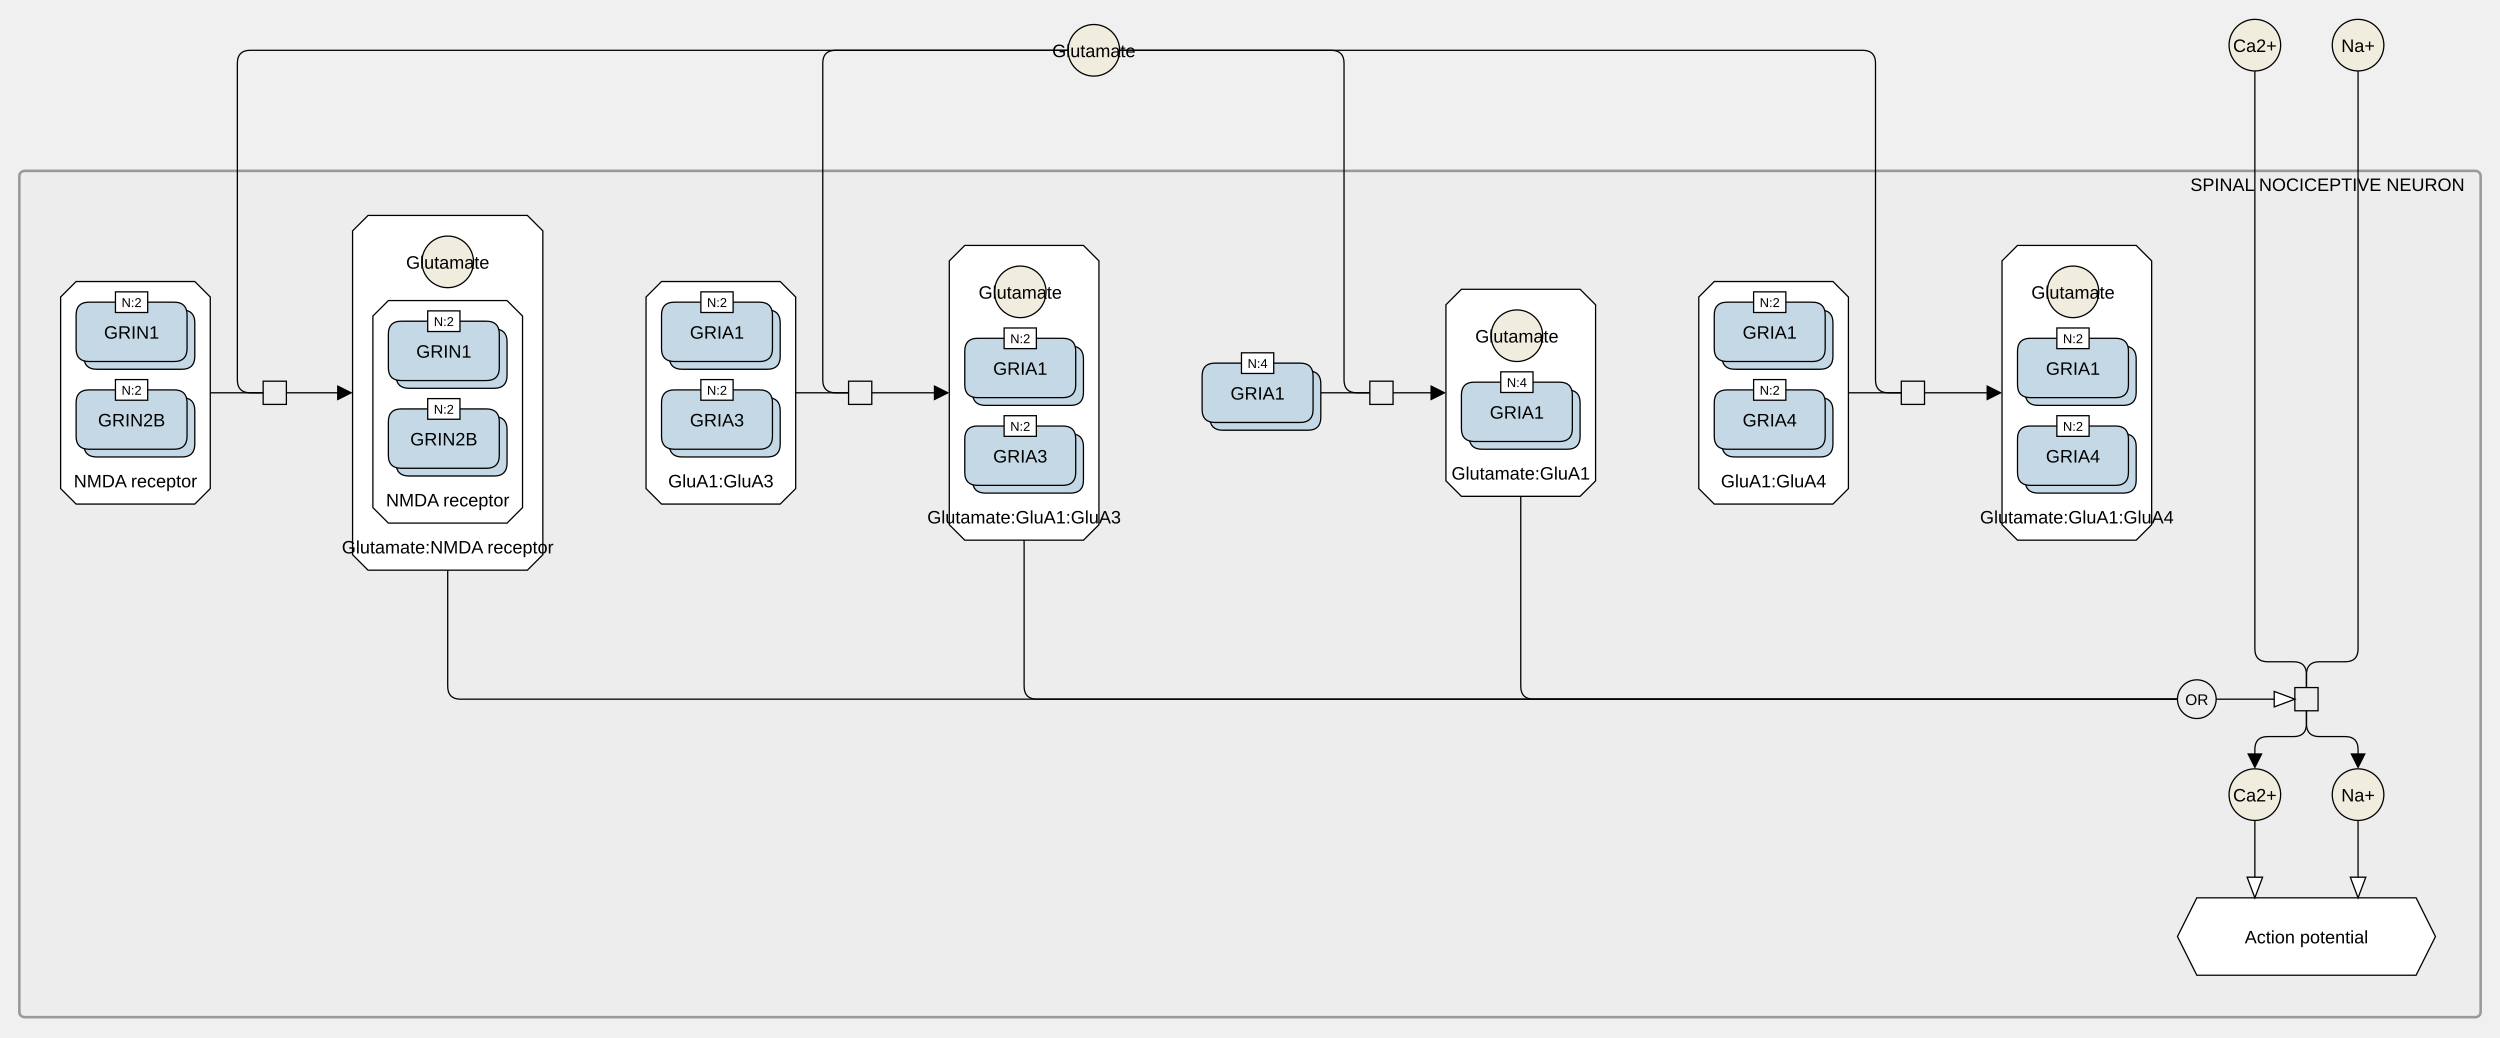
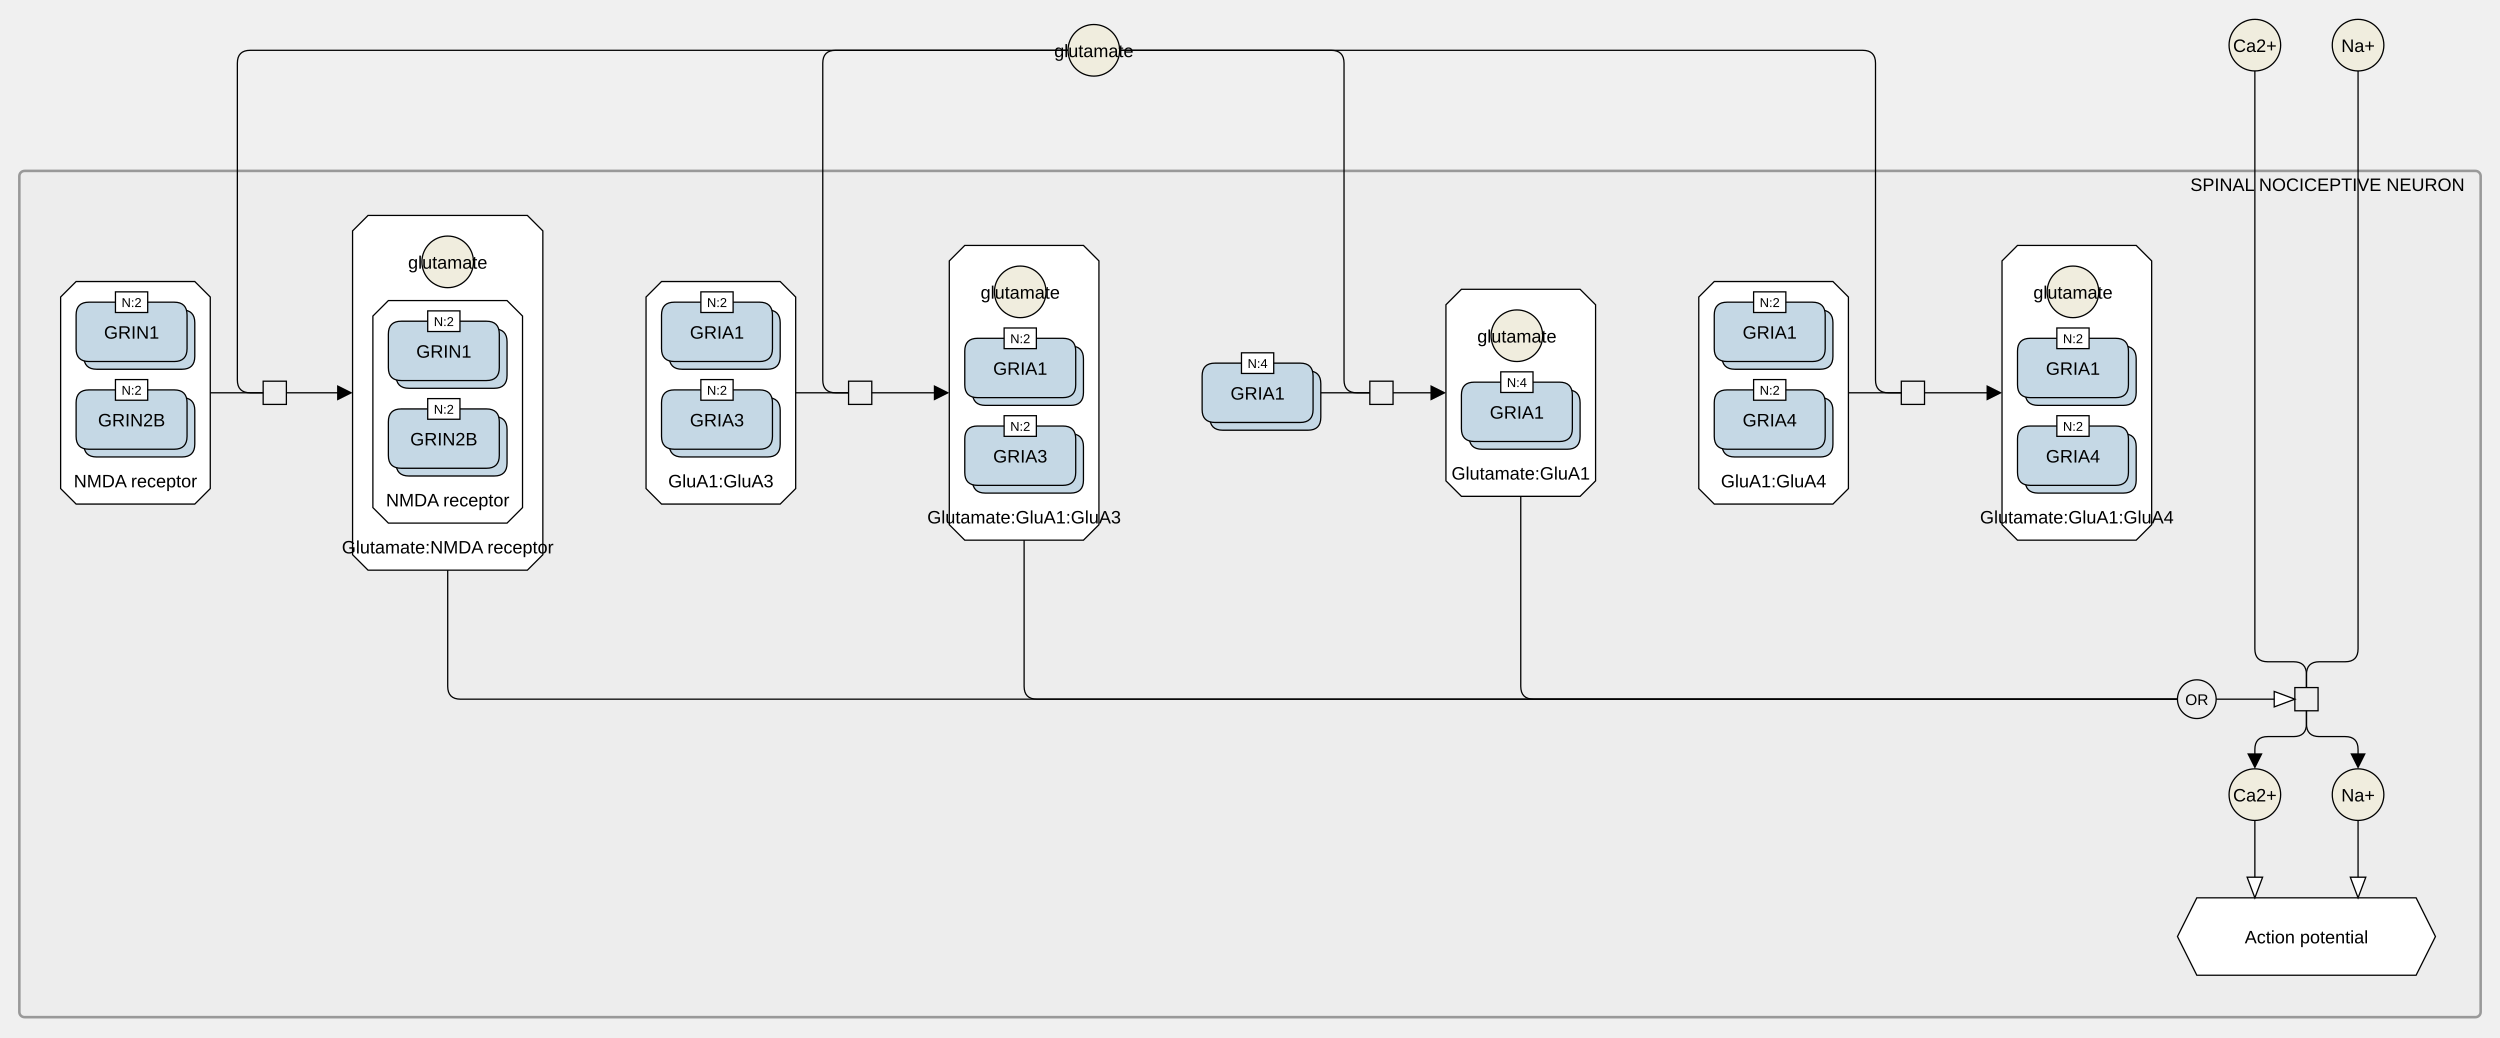
<svg xmlns="http://www.w3.org/2000/svg" width="1938" height="804" viewBox="0 0 1938 804" stroke-linecap="butt" stroke-miterlimit="10">
  <g transform="translate(-25,-25)">
    <path d="M40 161.5 C40 159.291 41.791 157.5 44 157.5 L1944 157.5 C1946.209 157.5 1948 159.291 1948 161.5 L1948 809.5 C1948 811.709 1946.209 813.5 1944 813.5 L44 813.5 C41.791 813.5 40 811.709 40 809.5 Z" fill="#999999" fill-opacity="0.031" stroke="none" />
    <path d="M40 161.5 C40 159.291 41.791 157.5 44 157.5 L1944 157.5 C1946.209 157.5 1948 159.291 1948 161.5 L1948 809.5 C1948 811.709 1946.209 813.5 1944 813.5 L44 813.5 C41.791 813.5 40 811.709 40 809.5 Z" fill="none" stroke="#999999" stroke-width="2" />
    <text x="1829.25" y="173.041" text-anchor="middle" font-family="'Dialog', Arial, Helvetica, sans-serif" font-size="14" fill="#000000" stroke="none" xml:space="preserve">SPINAL NOCICEPTIVE NEURON</text>
    <path d="M310.312 192 L433.812 192 L445.812 204 L445.812 455 L433.812 467 L310.312 467 L298.312 455 L298.312 204 Z" fill="#FFFFFF" stroke="none" />
    <path d="M310.312 192 L433.812 192 L445.812 204 L445.812 455 L433.812 467 L310.312 467 L298.312 455 L298.312 204 Z" fill="none" stroke="#000000" />
    <text x="372.062" y="454.041" text-anchor="middle" font-family="'Dialog', Arial, Helvetica, sans-serif" font-size="14" fill="#000000" stroke="none" xml:space="preserve">Glutamate:NMDA receptor</text>
    <path d="M326.062 258 L418.062 258 L430.062 270 L430.062 418.5 L418.062 430.5 L326.062 430.5 L314.062 418.5 L314.062 270 Z" fill="#FFFFFF" stroke="none" />
    <path d="M326.062 258 L418.062 258 L430.062 270 L430.062 418.5 L418.062 430.5 L326.062 430.5 L314.062 418.5 L314.062 270 Z" fill="none" stroke="#000000" />
    <text x="372.062" y="417.541" text-anchor="middle" font-family="'Dialog', Arial, Helvetica, sans-serif" font-size="14" fill="#000000" stroke="none" xml:space="preserve">NMDA receptor</text>
    <path d="M332.062 290 Q332.062 280 342.062 280 L408.062 280 Q418.062 280 418.062 290 L418.062 316 Q418.062 326 408.062 326 L342.062 326 Q332.062 326 332.062 316 Z" fill="#C5D8E5" stroke="none" />
    <path d="M332.062 290 Q332.062 280 342.062 280 L408.062 280 Q418.062 280 418.062 290 L418.062 316 Q418.062 326 408.062 326 L342.062 326 Q332.062 326 332.062 316 Z" fill="none" stroke="#000000" />
    <path d="M326.062 284 Q326.062 274 336.062 274 L402.062 274 Q412.062 274 412.062 284 L412.062 310 Q412.062 320 402.062 320 L336.062 320 Q326.062 320 326.062 310 Z" fill="#C5D8E5" stroke="none" />
    <path d="M326.062 284 Q326.062 274 336.062 274 L402.062 274 Q412.062 274 412.062 284 L412.062 310 Q412.062 320 402.062 320 L336.062 320 Q326.062 320 326.062 310 Z" fill="none" stroke="#000000" />
    <text x="369.062" y="302.291" text-anchor="middle" font-family="'Dialog', Arial, Helvetica, sans-serif" font-size="14" fill="#000000" stroke="none" xml:space="preserve">GRIN1</text>
    <path d="M356.562 266 L381.562 266 L381.562 282 L356.562 282 Z" fill="#FFFFFF" stroke="none" />
    <path d="M356.562 266 L381.562 266 L381.562 282 L356.562 282 Z" fill="none" stroke="#000000" />
    <text x="369.062" y="277.779" text-anchor="middle" font-family="'Dialog', Arial, Helvetica, sans-serif" font-size="10" fill="#000000" stroke="none" xml:space="preserve">N:2</text>
    <path d="M332.062 358 Q332.062 348 342.062 348 L408.062 348 Q418.062 348 418.062 358 L418.062 384 Q418.062 394 408.062 394 L342.062 394 Q332.062 394 332.062 384 Z" fill="#C5D8E5" stroke="none" />
    <path d="M332.062 358 Q332.062 348 342.062 348 L408.062 348 Q418.062 348 418.062 358 L418.062 384 Q418.062 394 408.062 394 L342.062 394 Q332.062 394 332.062 384 Z" fill="none" stroke="#000000" />
    <path d="M326.062 352 Q326.062 342 336.062 342 L402.062 342 Q412.062 342 412.062 352 L412.062 378 Q412.062 388 402.062 388 L336.062 388 Q326.062 388 326.062 378 Z" fill="#C5D8E5" stroke="none" />
    <path d="M326.062 352 Q326.062 342 336.062 342 L402.062 342 Q412.062 342 412.062 352 L412.062 378 Q412.062 388 402.062 388 L336.062 388 Q326.062 388 326.062 378 Z" fill="none" stroke="#000000" />
    <text x="369.062" y="370.291" text-anchor="middle" font-family="'Dialog', Arial, Helvetica, sans-serif" font-size="14" fill="#000000" stroke="none" xml:space="preserve">GRIN2B</text>
    <path d="M356.562 334 L381.562 334 L381.562 350 L356.562 350 Z" fill="#FFFFFF" stroke="none" />
    <path d="M356.562 334 L381.562 334 L381.562 350 L356.562 350 Z" fill="none" stroke="#000000" />
    <text x="369.062" y="345.779" text-anchor="middle" font-family="'Dialog', Arial, Helvetica, sans-serif" font-size="10" fill="#000000" stroke="none" xml:space="preserve">N:2</text>
    <path d="M352.062 228 C352.062 216.954 361.017 208 372.062 208 L372.062 208 C383.108 208 392.062 216.954 392.062 228 L392.062 228 C392.062 239.046 383.108 248 372.062 248 L372.062 248 C361.017 248 352.062 239.046 352.062 228 Z" fill="#F0EDDE" stroke="none" />
    <path d="M352.062 228 C352.062 216.954 361.017 208 372.062 208 L372.062 208 C383.108 208 392.062 216.954 392.062 228 L392.062 228 C392.062 239.046 383.108 248 372.062 248 L372.062 248 C361.017 248 352.062 239.046 352.062 228 Z" fill="none" stroke="#000000" />
-     <text x="372.062" y="233.291" text-anchor="middle" font-family="'Dialog', Arial, Helvetica, sans-serif" font-size="14" fill="#000000" stroke="none" xml:space="preserve">Glutamate</text>
+     <text x="372.062" y="233.291" text-anchor="middle" font-family="'Dialog', Arial, Helvetica, sans-serif" font-size="14" fill="#000000" stroke="none" xml:space="preserve">glutamate</text>
    <path d="M772.891 215.25 L864.891 215.25 L876.891 227.25 L876.891 431.75 L864.891 443.75 L772.891 443.75 L760.891 431.75 L760.891 227.25 Z" fill="#FFFFFF" stroke="none" />
    <path d="M772.891 215.25 L864.891 215.25 L876.891 227.25 L876.891 431.75 L864.891 443.75 L772.891 443.75 L760.891 431.75 L760.891 227.25 Z" fill="none" stroke="#000000" />
    <text x="818.891" y="430.791" text-anchor="middle" font-family="'Dialog', Arial, Helvetica, sans-serif" font-size="14" fill="#000000" stroke="none" xml:space="preserve">Glutamate:GluA1:GluA3</text>
    <path d="M795.891 251.25 C795.891 240.204 804.845 231.25 815.891 231.25 L815.891 231.25 C826.937 231.25 835.891 240.204 835.891 251.25 L835.891 251.25 C835.891 262.296 826.937 271.25 815.891 271.25 L815.891 271.25 C804.845 271.25 795.891 262.296 795.891 251.25 Z" fill="#F0EDDE" stroke="none" />
    <path d="M795.891 251.25 C795.891 240.204 804.845 231.25 815.891 231.25 L815.891 231.25 C826.937 231.25 835.891 240.204 835.891 251.25 L835.891 251.25 C835.891 262.296 826.937 271.25 815.891 271.25 L815.891 271.25 C804.845 271.25 795.891 262.296 795.891 251.25 Z" fill="none" stroke="#000000" />
-     <text x="815.891" y="256.541" text-anchor="middle" font-family="'Dialog', Arial, Helvetica, sans-serif" font-size="14" fill="#000000" stroke="none" xml:space="preserve">Glutamate</text>
+     <text x="815.891" y="256.541" text-anchor="middle" font-family="'Dialog', Arial, Helvetica, sans-serif" font-size="14" fill="#000000" stroke="none" xml:space="preserve">glutamate</text>
    <path d="M778.891 303.25 Q778.891 293.25 788.891 293.25 L854.891 293.25 Q864.891 293.25 864.891 303.25 L864.891 329.25 Q864.891 339.25 854.891 339.25 L788.891 339.25 Q778.891 339.25 778.891 329.25 Z" fill="#C5D8E5" stroke="none" />
    <path d="M778.891 303.25 Q778.891 293.25 788.891 293.25 L854.891 293.25 Q864.891 293.25 864.891 303.25 L864.891 329.25 Q864.891 339.25 854.891 339.25 L788.891 339.25 Q778.891 339.25 778.891 329.25 Z" fill="none" stroke="#000000" />
    <path d="M772.891 297.25 Q772.891 287.25 782.891 287.25 L848.891 287.25 Q858.891 287.25 858.891 297.25 L858.891 323.25 Q858.891 333.25 848.891 333.25 L782.891 333.25 Q772.891 333.25 772.891 323.25 Z" fill="#C5D8E5" stroke="none" />
    <path d="M772.891 297.25 Q772.891 287.25 782.891 287.25 L848.891 287.25 Q858.891 287.25 858.891 297.25 L858.891 323.25 Q858.891 333.25 848.891 333.25 L782.891 333.25 Q772.891 333.25 772.891 323.25 Z" fill="none" stroke="#000000" />
    <text x="815.891" y="315.541" text-anchor="middle" font-family="'Dialog', Arial, Helvetica, sans-serif" font-size="14" fill="#000000" stroke="none" xml:space="preserve">GRIA1</text>
    <path d="M803.391 279.25 L828.391 279.25 L828.391 295.25 L803.391 295.25 Z" fill="#FFFFFF" stroke="none" />
    <path d="M803.391 279.25 L828.391 279.25 L828.391 295.25 L803.391 295.25 Z" fill="none" stroke="#000000" />
    <text x="815.891" y="291.029" text-anchor="middle" font-family="'Dialog', Arial, Helvetica, sans-serif" font-size="10" fill="#000000" stroke="none" xml:space="preserve">N:2</text>
    <path d="M778.891 371.25 Q778.891 361.25 788.891 361.25 L854.891 361.25 Q864.891 361.25 864.891 371.25 L864.891 397.25 Q864.891 407.25 854.891 407.25 L788.891 407.25 Q778.891 407.25 778.891 397.25 Z" fill="#C5D8E5" stroke="none" />
    <path d="M778.891 371.25 Q778.891 361.25 788.891 361.25 L854.891 361.25 Q864.891 361.25 864.891 371.25 L864.891 397.25 Q864.891 407.25 854.891 407.25 L788.891 407.25 Q778.891 407.25 778.891 397.25 Z" fill="none" stroke="#000000" />
    <path d="M772.891 365.25 Q772.891 355.25 782.891 355.25 L848.891 355.25 Q858.891 355.25 858.891 365.25 L858.891 391.25 Q858.891 401.25 848.891 401.25 L782.891 401.25 Q772.891 401.25 772.891 391.25 Z" fill="#C5D8E5" stroke="none" />
    <path d="M772.891 365.25 Q772.891 355.25 782.891 355.25 L848.891 355.25 Q858.891 355.25 858.891 365.25 L858.891 391.25 Q858.891 401.25 848.891 401.25 L782.891 401.25 Q772.891 401.25 772.891 391.25 Z" fill="none" stroke="#000000" />
    <text x="815.891" y="383.541" text-anchor="middle" font-family="'Dialog', Arial, Helvetica, sans-serif" font-size="14" fill="#000000" stroke="none" xml:space="preserve">GRIA3</text>
    <path d="M803.391 347.25 L828.391 347.25 L828.391 363.25 L803.391 363.25 Z" fill="#FFFFFF" stroke="none" />
    <path d="M803.391 347.25 L828.391 347.25 L828.391 363.25 L803.391 363.25 Z" fill="none" stroke="#000000" />
    <text x="815.891" y="359.029" text-anchor="middle" font-family="'Dialog', Arial, Helvetica, sans-serif" font-size="10" fill="#000000" stroke="none" xml:space="preserve">N:2</text>
    <path d="M1157.891 249.25 L1249.891 249.25 L1261.891 261.25 L1261.891 397.75 L1249.891 409.75 L1157.891 409.75 L1145.891 397.75 L1145.891 261.25 Z" fill="#FFFFFF" stroke="none" />
    <path d="M1157.891 249.25 L1249.891 249.25 L1261.891 261.25 L1261.891 397.75 L1249.891 409.75 L1157.891 409.75 L1145.891 397.75 L1145.891 261.25 Z" fill="none" stroke="#000000" />
    <text x="1203.891" y="396.791" text-anchor="middle" font-family="'Dialog', Arial, Helvetica, sans-serif" font-size="14" fill="#000000" stroke="none" xml:space="preserve">Glutamate:GluA1</text>
    <path d="M1163.891 337.25 Q1163.891 327.25 1173.891 327.25 L1239.891 327.25 Q1249.891 327.25 1249.891 337.25 L1249.891 363.25 Q1249.891 373.25 1239.891 373.25 L1173.891 373.25 Q1163.891 373.25 1163.891 363.25 Z" fill="#C5D8E5" stroke="none" />
    <path d="M1163.891 337.25 Q1163.891 327.25 1173.891 327.25 L1239.891 327.25 Q1249.891 327.25 1249.891 337.25 L1249.891 363.25 Q1249.891 373.25 1239.891 373.25 L1173.891 373.25 Q1163.891 373.25 1163.891 363.25 Z" fill="none" stroke="#000000" />
    <path d="M1157.891 331.25 Q1157.891 321.25 1167.891 321.25 L1233.891 321.25 Q1243.891 321.25 1243.891 331.25 L1243.891 357.25 Q1243.891 367.25 1233.891 367.25 L1167.891 367.25 Q1157.891 367.25 1157.891 357.25 Z" fill="#C5D8E5" stroke="none" />
    <path d="M1157.891 331.25 Q1157.891 321.25 1167.891 321.25 L1233.891 321.25 Q1243.891 321.25 1243.891 331.25 L1243.891 357.25 Q1243.891 367.25 1233.891 367.25 L1167.891 367.25 Q1157.891 367.25 1157.891 357.25 Z" fill="none" stroke="#000000" />
    <text x="1200.891" y="349.541" text-anchor="middle" font-family="'Dialog', Arial, Helvetica, sans-serif" font-size="14" fill="#000000" stroke="none" xml:space="preserve">GRIA1</text>
    <path d="M1188.391 313.25 L1213.391 313.25 L1213.391 329.25 L1188.391 329.25 Z" fill="#FFFFFF" stroke="none" />
    <path d="M1188.391 313.25 L1213.391 313.25 L1213.391 329.25 L1188.391 329.25 Z" fill="none" stroke="#000000" />
    <text x="1200.891" y="325.029" text-anchor="middle" font-family="'Dialog', Arial, Helvetica, sans-serif" font-size="10" fill="#000000" stroke="none" xml:space="preserve">N:4</text>
    <path d="M1180.891 285.25 C1180.891 274.204 1189.845 265.25 1200.891 265.25 L1200.891 265.25 C1211.937 265.25 1220.891 274.204 1220.891 285.25 L1220.891 285.25 C1220.891 296.296 1211.937 305.25 1200.891 305.25 L1200.891 305.25 C1189.845 305.25 1180.891 296.296 1180.891 285.25 Z" fill="#F0EDDE" stroke="none" />
    <path d="M1180.891 285.25 C1180.891 274.204 1189.845 265.25 1200.891 265.25 L1200.891 265.25 C1211.937 265.25 1220.891 274.204 1220.891 285.25 L1220.891 285.25 C1220.891 296.296 1211.937 305.25 1200.891 305.25 L1200.891 305.25 C1189.845 305.25 1180.891 296.296 1180.891 285.25 Z" fill="none" stroke="#000000" />
-     <text x="1200.891" y="290.541" text-anchor="middle" font-family="'Dialog', Arial, Helvetica, sans-serif" font-size="14" fill="#000000" stroke="none" xml:space="preserve">Glutamate</text>
+     <text x="1200.891" y="290.541" text-anchor="middle" font-family="'Dialog', Arial, Helvetica, sans-serif" font-size="14" fill="#000000" stroke="none" xml:space="preserve">glutamate</text>
    <path d="M84 243.25 L176 243.25 L188 255.25 L188 403.75 L176 415.75 L84 415.75 L72 403.75 L72 255.25 Z" fill="#FFFFFF" stroke="none" />
    <path d="M84 243.25 L176 243.25 L188 255.25 L188 403.75 L176 415.75 L84 415.75 L72 403.75 L72 255.25 Z" fill="none" stroke="#000000" />
    <text x="130" y="402.791" text-anchor="middle" font-family="'Dialog', Arial, Helvetica, sans-serif" font-size="14" fill="#000000" stroke="none" xml:space="preserve">NMDA receptor</text>
    <path d="M90 275.25 Q90 265.25 100 265.25 L166 265.25 Q176 265.25 176 275.25 L176 301.25 Q176 311.25 166 311.25 L100 311.25 Q90 311.25 90 301.25 Z" fill="#C5D8E5" stroke="none" />
    <path d="M90 275.25 Q90 265.25 100 265.25 L166 265.25 Q176 265.25 176 275.25 L176 301.25 Q176 311.25 166 311.25 L100 311.25 Q90 311.25 90 301.25 Z" fill="none" stroke="#000000" />
    <path d="M84 269.25 Q84 259.25 94 259.25 L160 259.25 Q170 259.25 170 269.25 L170 295.25 Q170 305.25 160 305.25 L94 305.25 Q84 305.25 84 295.25 Z" fill="#C5D8E5" stroke="none" />
    <path d="M84 269.25 Q84 259.25 94 259.25 L160 259.25 Q170 259.25 170 269.25 L170 295.25 Q170 305.25 160 305.25 L94 305.25 Q84 305.25 84 295.25 Z" fill="none" stroke="#000000" />
    <text x="127" y="287.541" text-anchor="middle" font-family="'Dialog', Arial, Helvetica, sans-serif" font-size="14" fill="#000000" stroke="none" xml:space="preserve">GRIN1</text>
    <path d="M114.5 251.25 L139.5 251.25 L139.5 267.25 L114.5 267.25 Z" fill="#FFFFFF" stroke="none" />
    <path d="M114.5 251.25 L139.5 251.25 L139.5 267.25 L114.5 267.25 Z" fill="none" stroke="#000000" />
    <text x="127" y="263.029" text-anchor="middle" font-family="'Dialog', Arial, Helvetica, sans-serif" font-size="10" fill="#000000" stroke="none" xml:space="preserve">N:2</text>
    <path d="M90 343.25 Q90 333.25 100 333.25 L166 333.25 Q176 333.25 176 343.25 L176 369.25 Q176 379.25 166 379.25 L100 379.25 Q90 379.25 90 369.25 Z" fill="#C5D8E5" stroke="none" />
    <path d="M90 343.25 Q90 333.25 100 333.25 L166 333.25 Q176 333.25 176 343.25 L176 369.25 Q176 379.25 166 379.25 L100 379.25 Q90 379.25 90 369.25 Z" fill="none" stroke="#000000" />
    <path d="M84 337.25 Q84 327.25 94 327.25 L160 327.25 Q170 327.25 170 337.25 L170 363.25 Q170 373.25 160 373.25 L94 373.25 Q84 373.25 84 363.25 Z" fill="#C5D8E5" stroke="none" />
    <path d="M84 337.25 Q84 327.25 94 327.25 L160 327.25 Q170 327.25 170 337.25 L170 363.25 Q170 373.25 160 373.25 L94 373.25 Q84 373.25 84 363.25 Z" fill="none" stroke="#000000" />
    <text x="127" y="355.541" text-anchor="middle" font-family="'Dialog', Arial, Helvetica, sans-serif" font-size="14" fill="#000000" stroke="none" xml:space="preserve">GRIN2B</text>
    <path d="M114.5 319.25 L139.5 319.25 L139.5 335.25 L114.5 335.25 Z" fill="#FFFFFF" stroke="none" />
    <path d="M114.5 319.25 L139.5 319.25 L139.5 335.25 L114.5 335.25 Z" fill="none" stroke="#000000" />
    <text x="127" y="331.029" text-anchor="middle" font-family="'Dialog', Arial, Helvetica, sans-serif" font-size="10" fill="#000000" stroke="none" xml:space="preserve">N:2</text>
    <path d="M537.812 243.25 L629.812 243.25 L641.812 255.25 L641.812 403.75 L629.812 415.75 L537.812 415.75 L525.812 403.75 L525.812 255.25 Z" fill="#FFFFFF" stroke="none" />
    <path d="M537.812 243.25 L629.812 243.25 L641.812 255.25 L641.812 403.75 L629.812 415.75 L537.812 415.75 L525.812 403.75 L525.812 255.25 Z" fill="none" stroke="#000000" />
    <text x="583.812" y="402.791" text-anchor="middle" font-family="'Dialog', Arial, Helvetica, sans-serif" font-size="14" fill="#000000" stroke="none" xml:space="preserve">GluA1:GluA3</text>
    <path d="M543.812 275.25 Q543.812 265.25 553.812 265.25 L619.812 265.25 Q629.812 265.25 629.812 275.25 L629.812 301.25 Q629.812 311.25 619.812 311.25 L553.812 311.25 Q543.812 311.25 543.812 301.25 Z" fill="#C5D8E5" stroke="none" />
    <path d="M543.812 275.25 Q543.812 265.25 553.812 265.25 L619.812 265.25 Q629.812 265.25 629.812 275.25 L629.812 301.25 Q629.812 311.25 619.812 311.25 L553.812 311.25 Q543.812 311.25 543.812 301.25 Z" fill="none" stroke="#000000" />
    <path d="M537.812 269.25 Q537.812 259.25 547.812 259.25 L613.812 259.25 Q623.812 259.25 623.812 269.25 L623.812 295.25 Q623.812 305.25 613.812 305.25 L547.812 305.25 Q537.812 305.25 537.812 295.25 Z" fill="#C5D8E5" stroke="none" />
    <path d="M537.812 269.25 Q537.812 259.25 547.812 259.25 L613.812 259.25 Q623.812 259.25 623.812 269.25 L623.812 295.25 Q623.812 305.25 613.812 305.25 L547.812 305.25 Q537.812 305.25 537.812 295.25 Z" fill="none" stroke="#000000" />
    <text x="580.812" y="287.541" text-anchor="middle" font-family="'Dialog', Arial, Helvetica, sans-serif" font-size="14" fill="#000000" stroke="none" xml:space="preserve">GRIA1</text>
    <path d="M568.312 251.25 L593.312 251.25 L593.312 267.25 L568.312 267.25 Z" fill="#FFFFFF" stroke="none" />
    <path d="M568.312 251.25 L593.312 251.25 L593.312 267.25 L568.312 267.25 Z" fill="none" stroke="#000000" />
    <text x="580.812" y="263.029" text-anchor="middle" font-family="'Dialog', Arial, Helvetica, sans-serif" font-size="10" fill="#000000" stroke="none" xml:space="preserve">N:2</text>
    <path d="M543.812 343.25 Q543.812 333.25 553.812 333.25 L619.812 333.25 Q629.812 333.25 629.812 343.25 L629.812 369.25 Q629.812 379.25 619.812 379.25 L553.812 379.25 Q543.812 379.25 543.812 369.25 Z" fill="#C5D8E5" stroke="none" />
    <path d="M543.812 343.25 Q543.812 333.25 553.812 333.25 L619.812 333.25 Q629.812 333.25 629.812 343.25 L629.812 369.25 Q629.812 379.25 619.812 379.25 L553.812 379.25 Q543.812 379.25 543.812 369.25 Z" fill="none" stroke="#000000" />
    <path d="M537.812 337.25 Q537.812 327.25 547.812 327.25 L613.812 327.25 Q623.812 327.25 623.812 337.25 L623.812 363.25 Q623.812 373.25 613.812 373.25 L547.812 373.25 Q537.812 373.25 537.812 363.25 Z" fill="#C5D8E5" stroke="none" />
    <path d="M537.812 337.25 Q537.812 327.25 547.812 327.25 L613.812 327.25 Q623.812 327.25 623.812 337.25 L623.812 363.25 Q623.812 373.25 613.812 373.25 L547.812 373.25 Q537.812 373.25 537.812 363.25 Z" fill="none" stroke="#000000" />
    <text x="580.812" y="355.541" text-anchor="middle" font-family="'Dialog', Arial, Helvetica, sans-serif" font-size="14" fill="#000000" stroke="none" xml:space="preserve">GRIA3</text>
    <path d="M568.312 319.25 L593.312 319.25 L593.312 335.25 L568.312 335.25 Z" fill="#FFFFFF" stroke="none" />
    <path d="M568.312 319.25 L593.312 319.25 L593.312 335.25 L568.312 335.25 Z" fill="none" stroke="#000000" />
    <text x="580.812" y="331.029" text-anchor="middle" font-family="'Dialog', Arial, Helvetica, sans-serif" font-size="10" fill="#000000" stroke="none" xml:space="preserve">N:2</text>
    <path d="M1588.969 215.25 L1680.969 215.25 L1692.969 227.25 L1692.969 431.75 L1680.969 443.75 L1588.969 443.75 L1576.969 431.75 L1576.969 227.25 Z" fill="#FFFFFF" stroke="none" />
    <path d="M1588.969 215.25 L1680.969 215.25 L1692.969 227.25 L1692.969 431.75 L1680.969 443.75 L1588.969 443.75 L1576.969 431.75 L1576.969 227.25 Z" fill="none" stroke="#000000" />
    <text x="1634.969" y="430.791" text-anchor="middle" font-family="'Dialog', Arial, Helvetica, sans-serif" font-size="14" fill="#000000" stroke="none" xml:space="preserve">Glutamate:GluA1:GluA4</text>
    <path d="M1611.969 251.25 C1611.969 240.204 1620.923 231.25 1631.969 231.25 L1631.969 231.25 C1643.015 231.25 1651.969 240.204 1651.969 251.25 L1651.969 251.25 C1651.969 262.296 1643.015 271.25 1631.969 271.25 L1631.969 271.25 C1620.923 271.25 1611.969 262.296 1611.969 251.25 Z" fill="#F0EDDE" stroke="none" />
    <path d="M1611.969 251.25 C1611.969 240.204 1620.923 231.25 1631.969 231.25 L1631.969 231.25 C1643.015 231.25 1651.969 240.204 1651.969 251.25 L1651.969 251.25 C1651.969 262.296 1643.015 271.25 1631.969 271.25 L1631.969 271.25 C1620.923 271.25 1611.969 262.296 1611.969 251.25 Z" fill="none" stroke="#000000" />
-     <text x="1631.969" y="256.541" text-anchor="middle" font-family="'Dialog', Arial, Helvetica, sans-serif" font-size="14" fill="#000000" stroke="none" xml:space="preserve">Glutamate</text>
+     <text x="1631.969" y="256.541" text-anchor="middle" font-family="'Dialog', Arial, Helvetica, sans-serif" font-size="14" fill="#000000" stroke="none" xml:space="preserve">glutamate</text>
    <path d="M1594.969 303.25 Q1594.969 293.25 1604.969 293.25 L1670.969 293.25 Q1680.969 293.25 1680.969 303.25 L1680.969 329.25 Q1680.969 339.25 1670.969 339.25 L1604.969 339.25 Q1594.969 339.25 1594.969 329.25 Z" fill="#C5D8E5" stroke="none" />
    <path d="M1594.969 303.25 Q1594.969 293.25 1604.969 293.25 L1670.969 293.25 Q1680.969 293.25 1680.969 303.25 L1680.969 329.25 Q1680.969 339.25 1670.969 339.25 L1604.969 339.25 Q1594.969 339.25 1594.969 329.25 Z" fill="none" stroke="#000000" />
    <path d="M1588.969 297.25 Q1588.969 287.25 1598.969 287.25 L1664.969 287.25 Q1674.969 287.25 1674.969 297.25 L1674.969 323.25 Q1674.969 333.25 1664.969 333.25 L1598.969 333.25 Q1588.969 333.25 1588.969 323.25 Z" fill="#C5D8E5" stroke="none" />
    <path d="M1588.969 297.25 Q1588.969 287.25 1598.969 287.25 L1664.969 287.25 Q1674.969 287.25 1674.969 297.25 L1674.969 323.25 Q1674.969 333.25 1664.969 333.25 L1598.969 333.25 Q1588.969 333.25 1588.969 323.25 Z" fill="none" stroke="#000000" />
    <text x="1631.969" y="315.541" text-anchor="middle" font-family="'Dialog', Arial, Helvetica, sans-serif" font-size="14" fill="#000000" stroke="none" xml:space="preserve">GRIA1</text>
    <path d="M1619.469 279.25 L1644.469 279.25 L1644.469 295.25 L1619.469 295.25 Z" fill="#FFFFFF" stroke="none" />
    <path d="M1619.469 279.25 L1644.469 279.25 L1644.469 295.25 L1619.469 295.25 Z" fill="none" stroke="#000000" />
    <text x="1631.969" y="291.029" text-anchor="middle" font-family="'Dialog', Arial, Helvetica, sans-serif" font-size="10" fill="#000000" stroke="none" xml:space="preserve">N:2</text>
    <path d="M1594.969 371.25 Q1594.969 361.25 1604.969 361.25 L1670.969 361.25 Q1680.969 361.25 1680.969 371.25 L1680.969 397.25 Q1680.969 407.25 1670.969 407.25 L1604.969 407.25 Q1594.969 407.25 1594.969 397.25 Z" fill="#C5D8E5" stroke="none" />
    <path d="M1594.969 371.25 Q1594.969 361.25 1604.969 361.25 L1670.969 361.25 Q1680.969 361.25 1680.969 371.25 L1680.969 397.25 Q1680.969 407.25 1670.969 407.25 L1604.969 407.25 Q1594.969 407.25 1594.969 397.25 Z" fill="none" stroke="#000000" />
    <path d="M1588.969 365.25 Q1588.969 355.25 1598.969 355.25 L1664.969 355.25 Q1674.969 355.25 1674.969 365.25 L1674.969 391.25 Q1674.969 401.25 1664.969 401.25 L1598.969 401.25 Q1588.969 401.25 1588.969 391.25 Z" fill="#C5D8E5" stroke="none" />
    <path d="M1588.969 365.25 Q1588.969 355.25 1598.969 355.25 L1664.969 355.25 Q1674.969 355.25 1674.969 365.25 L1674.969 391.25 Q1674.969 401.25 1664.969 401.25 L1598.969 401.25 Q1588.969 401.25 1588.969 391.25 Z" fill="none" stroke="#000000" />
    <text x="1631.969" y="383.541" text-anchor="middle" font-family="'Dialog', Arial, Helvetica, sans-serif" font-size="14" fill="#000000" stroke="none" xml:space="preserve">GRIA4</text>
    <path d="M1619.469 347.25 L1644.469 347.25 L1644.469 363.25 L1619.469 363.25 Z" fill="#FFFFFF" stroke="none" />
    <path d="M1619.469 347.25 L1644.469 347.25 L1644.469 363.25 L1619.469 363.25 Z" fill="none" stroke="#000000" />
    <text x="1631.969" y="359.029" text-anchor="middle" font-family="'Dialog', Arial, Helvetica, sans-serif" font-size="10" fill="#000000" stroke="none" xml:space="preserve">N:2</text>
    <path d="M1353.891 243.25 L1445.891 243.25 L1457.891 255.25 L1457.891 403.75 L1445.891 415.75 L1353.891 415.75 L1341.891 403.75 L1341.891 255.25 Z" fill="#FFFFFF" stroke="none" />
    <path d="M1353.891 243.25 L1445.891 243.25 L1457.891 255.25 L1457.891 403.75 L1445.891 415.75 L1353.891 415.75 L1341.891 403.75 L1341.891 255.25 Z" fill="none" stroke="#000000" />
    <text x="1399.891" y="402.791" text-anchor="middle" font-family="'Dialog', Arial, Helvetica, sans-serif" font-size="14" fill="#000000" stroke="none" xml:space="preserve">GluA1:GluA4</text>
    <path d="M1359.891 275.25 Q1359.891 265.25 1369.891 265.25 L1435.891 265.25 Q1445.891 265.25 1445.891 275.25 L1445.891 301.25 Q1445.891 311.25 1435.891 311.25 L1369.891 311.25 Q1359.891 311.25 1359.891 301.25 Z" fill="#C5D8E5" stroke="none" />
    <path d="M1359.891 275.25 Q1359.891 265.25 1369.891 265.25 L1435.891 265.25 Q1445.891 265.25 1445.891 275.25 L1445.891 301.25 Q1445.891 311.25 1435.891 311.25 L1369.891 311.25 Q1359.891 311.25 1359.891 301.25 Z" fill="none" stroke="#000000" />
    <path d="M1353.891 269.25 Q1353.891 259.25 1363.891 259.25 L1429.891 259.25 Q1439.891 259.25 1439.891 269.25 L1439.891 295.25 Q1439.891 305.25 1429.891 305.25 L1363.891 305.25 Q1353.891 305.25 1353.891 295.25 Z" fill="#C5D8E5" stroke="none" />
    <path d="M1353.891 269.25 Q1353.891 259.25 1363.891 259.25 L1429.891 259.25 Q1439.891 259.25 1439.891 269.25 L1439.891 295.25 Q1439.891 305.25 1429.891 305.25 L1363.891 305.25 Q1353.891 305.25 1353.891 295.25 Z" fill="none" stroke="#000000" />
    <text x="1396.891" y="287.541" text-anchor="middle" font-family="'Dialog', Arial, Helvetica, sans-serif" font-size="14" fill="#000000" stroke="none" xml:space="preserve">GRIA1</text>
    <path d="M1384.391 251.25 L1409.391 251.25 L1409.391 267.25 L1384.391 267.25 Z" fill="#FFFFFF" stroke="none" />
    <path d="M1384.391 251.25 L1409.391 251.25 L1409.391 267.25 L1384.391 267.25 Z" fill="none" stroke="#000000" />
    <text x="1396.891" y="263.029" text-anchor="middle" font-family="'Dialog', Arial, Helvetica, sans-serif" font-size="10" fill="#000000" stroke="none" xml:space="preserve">N:2</text>
    <path d="M1359.891 343.25 Q1359.891 333.25 1369.891 333.25 L1435.891 333.25 Q1445.891 333.25 1445.891 343.25 L1445.891 369.25 Q1445.891 379.25 1435.891 379.25 L1369.891 379.25 Q1359.891 379.25 1359.891 369.25 Z" fill="#C5D8E5" stroke="none" />
    <path d="M1359.891 343.25 Q1359.891 333.25 1369.891 333.25 L1435.891 333.25 Q1445.891 333.25 1445.891 343.25 L1445.891 369.25 Q1445.891 379.25 1435.891 379.25 L1369.891 379.25 Q1359.891 379.25 1359.891 369.25 Z" fill="none" stroke="#000000" />
    <path d="M1353.891 337.25 Q1353.891 327.25 1363.891 327.25 L1429.891 327.25 Q1439.891 327.25 1439.891 337.25 L1439.891 363.25 Q1439.891 373.25 1429.891 373.25 L1363.891 373.25 Q1353.891 373.25 1353.891 363.25 Z" fill="#C5D8E5" stroke="none" />
    <path d="M1353.891 337.25 Q1353.891 327.25 1363.891 327.25 L1429.891 327.25 Q1439.891 327.25 1439.891 337.25 L1439.891 363.25 Q1439.891 373.25 1429.891 373.25 L1363.891 373.25 Q1353.891 373.25 1353.891 363.25 Z" fill="none" stroke="#000000" />
    <text x="1396.891" y="355.541" text-anchor="middle" font-family="'Dialog', Arial, Helvetica, sans-serif" font-size="14" fill="#000000" stroke="none" xml:space="preserve">GRIA4</text>
    <path d="M1384.391 319.25 L1409.391 319.25 L1409.391 335.25 L1384.391 335.25 Z" fill="#FFFFFF" stroke="none" />
    <path d="M1384.391 319.25 L1409.391 319.25 L1409.391 335.25 L1384.391 335.25 Z" fill="none" stroke="#000000" />
    <text x="1396.891" y="331.029" text-anchor="middle" font-family="'Dialog', Arial, Helvetica, sans-serif" font-size="10" fill="#000000" stroke="none" xml:space="preserve">N:2</text>
    <path d="M962.891 322.5 Q962.891 312.5 972.891 312.5 L1038.891 312.5 Q1048.891 312.5 1048.891 322.5 L1048.891 348.5 Q1048.891 358.5 1038.891 358.5 L972.891 358.5 Q962.891 358.5 962.891 348.5 Z" fill="#C5D8E5" stroke="none" />
    <path d="M962.891 322.5 Q962.891 312.5 972.891 312.5 L1038.891 312.5 Q1048.891 312.5 1048.891 322.5 L1048.891 348.5 Q1048.891 358.5 1038.891 358.5 L972.891 358.5 Q962.891 358.5 962.891 348.5 Z" fill="none" stroke="#000000" />
    <path d="M956.891 316.5 Q956.891 306.5 966.891 306.5 L1032.891 306.5 Q1042.891 306.5 1042.891 316.5 L1042.891 342.5 Q1042.891 352.5 1032.891 352.5 L966.891 352.5 Q956.891 352.5 956.891 342.5 Z" fill="#C5D8E5" stroke="none" />
    <path d="M956.891 316.5 Q956.891 306.5 966.891 306.5 L1032.891 306.5 Q1042.891 306.5 1042.891 316.5 L1042.891 342.5 Q1042.891 352.5 1032.891 352.5 L966.891 352.5 Q956.891 352.5 956.891 342.5 Z" fill="none" stroke="#000000" />
    <text x="999.891" y="334.791" text-anchor="middle" font-family="'Dialog', Arial, Helvetica, sans-serif" font-size="14" fill="#000000" stroke="none" xml:space="preserve">GRIA1</text>
    <path d="M987.391 298.5 L1012.391 298.5 L1012.391 314.5 L987.391 314.5 Z" fill="#FFFFFF" stroke="none" />
    <path d="M987.391 298.5 L1012.391 298.5 L1012.391 314.5 L987.391 314.5 Z" fill="none" stroke="#000000" />
    <text x="999.891" y="310.279" text-anchor="middle" font-family="'Dialog', Arial, Helvetica, sans-serif" font-size="10" fill="#000000" stroke="none" xml:space="preserve">N:4</text>
    <path d="M1752.969 641 C1752.969 629.954 1761.923 621 1772.969 621 L1772.969 621 C1784.015 621 1792.969 629.954 1792.969 641 L1792.969 641 C1792.969 652.046 1784.015 661 1772.969 661 L1772.969 661 C1761.923 661 1752.969 652.046 1752.969 641 Z" fill="#F0EDDE" stroke="none" />
    <path d="M1752.969 641 C1752.969 629.954 1761.923 621 1772.969 621 L1772.969 621 C1784.015 621 1792.969 629.954 1792.969 641 L1792.969 641 C1792.969 652.046 1784.015 661 1772.969 661 L1772.969 661 C1761.923 661 1752.969 652.046 1752.969 641 Z" fill="none" stroke="#000000" />
    <text x="1772.969" y="646.291" text-anchor="middle" font-family="'Dialog', Arial, Helvetica, sans-serif" font-size="14" fill="#000000" stroke="none" xml:space="preserve">Ca2+</text>
    <path d="M1832.969 641 C1832.969 629.954 1841.923 621 1852.969 621 L1852.969 621 C1864.015 621 1872.969 629.954 1872.969 641 L1872.969 641 C1872.969 652.046 1864.015 661 1852.969 661 L1852.969 661 C1841.923 661 1832.969 652.046 1832.969 641 Z" fill="#F0EDDE" stroke="none" />
    <path d="M1832.969 641 C1832.969 629.954 1841.923 621 1852.969 621 L1852.969 621 C1864.015 621 1872.969 629.954 1872.969 641 L1872.969 641 C1872.969 652.046 1864.015 661 1852.969 661 L1852.969 661 C1841.923 661 1832.969 652.046 1832.969 641 Z" fill="none" stroke="#000000" />
    <text x="1852.969" y="646.291" text-anchor="middle" font-family="'Dialog', Arial, Helvetica, sans-serif" font-size="14" fill="#000000" stroke="none" xml:space="preserve">Na+</text>
    <path d="M1727.969 721 L1897.969 721 L1912.969 751 L1897.969 781 L1727.969 781 L1712.969 751 Z" fill="#FFFFFF" stroke="none" />
    <path d="M1727.969 721 L1897.969 721 L1912.969 751 L1897.969 781 L1727.969 781 L1712.969 751 Z" fill="none" stroke="#000000" />
    <text x="1812.969" y="756.291" text-anchor="middle" font-family="'Dialog', Arial, Helvetica, sans-serif" font-size="14" fill="#000000" stroke="none" xml:space="preserve">Action potential</text>
    <path d="M229 320.5 L247 320.5 L247 338.5 L229 338.5 Z" fill="none" stroke="#000000" />
    <path d="M682.812 320.5 L700.812 320.5 L700.812 338.5 L682.812 338.5 Z" fill="none" stroke="#000000" />
    <path d="M1086.891 320.5 L1104.891 320.5 L1104.891 338.5 L1086.891 338.5 Z" fill="none" stroke="#000000" />
    <path d="M1803.969 558 L1821.969 558 L1821.969 576 L1803.969 576 Z" fill="none" stroke="#000000" />
    <path d="M1498.891 320.5 L1516.891 320.5 L1516.891 338.5 L1498.891 338.5 Z" fill="none" stroke="#000000" />
    <path d="M1712.969 567 C1712.969 558.716 1719.684 552 1727.969 552 L1727.969 552 C1736.253 552 1742.969 558.716 1742.969 567 L1742.969 567 C1742.969 575.284 1736.253 582 1727.969 582 L1727.969 582 C1719.684 582 1712.969 575.284 1712.969 567 Z" fill="none" stroke="#000000" />
    <text x="1727.969" y="571.535" text-anchor="middle" font-family="'Dialog', Arial, Helvetica, sans-serif" font-size="12" fill="#000000" stroke="none" xml:space="preserve">OR</text>
    <path d="M852.945 64 C852.945 52.954 861.899 44 872.945 44 L872.945 44 C883.991 44 892.945 52.954 892.945 64 L892.945 64 C892.945 75.046 883.991 84 872.945 84 L872.945 84 C861.899 84 852.945 75.046 852.945 64 Z" fill="#F0EDDE" stroke="none" />
    <path d="M852.945 64 C852.945 52.954 861.899 44 872.945 44 L872.945 44 C883.991 44 892.945 52.954 892.945 64 L892.945 64 C892.945 75.046 883.991 84 872.945 84 L872.945 84 C861.899 84 852.945 75.046 852.945 64 Z" fill="none" stroke="#000000" />
-     <text x="872.945" y="69.291" text-anchor="middle" font-family="'Dialog', Arial, Helvetica, sans-serif" font-size="14" fill="#000000" stroke="none" xml:space="preserve">Glutamate</text>
+     <text x="872.945" y="69.291" text-anchor="middle" font-family="'Dialog', Arial, Helvetica, sans-serif" font-size="14" fill="#000000" stroke="none" xml:space="preserve">glutamate</text>
    <path d="M1752.969 60 C1752.969 48.954 1761.923 40 1772.969 40 L1772.969 40 C1784.015 40 1792.969 48.954 1792.969 60 L1792.969 60 C1792.969 71.046 1784.015 80 1772.969 80 L1772.969 80 C1761.923 80 1752.969 71.046 1752.969 60 Z" fill="#F0EDDE" stroke="none" />
    <path d="M1752.969 60 C1752.969 48.954 1761.923 40 1772.969 40 L1772.969 40 C1784.015 40 1792.969 48.954 1792.969 60 L1792.969 60 C1792.969 71.046 1784.015 80 1772.969 80 L1772.969 80 C1761.923 80 1752.969 71.046 1752.969 60 Z" fill="none" stroke="#000000" />
    <text x="1772.969" y="65.291" text-anchor="middle" font-family="'Dialog', Arial, Helvetica, sans-serif" font-size="14" fill="#000000" stroke="none" xml:space="preserve">Ca2+</text>
    <path d="M188 329.5 L229 329.5" fill="none" stroke="#000000" />
    <path d="M247 329.5 L287.312 329.5" fill="none" stroke="#000000" />
    <path d="M298.312 329.5 L286.312 335.5 L286.312 323.5 Z" fill="#000000" stroke="none" />
    <path d="M852.945 64 L219 64 Q209 64 209 74 L209 319.5 Q209 329.5 219 329.5 L229 329.5" fill="none" stroke="#000000" />
    <path d="M641.812 329.5 L682.812 329.5" fill="none" stroke="#000000" />
    <path d="M700.812 329.5 L749.891 329.5" fill="none" stroke="#000000" />
    <path d="M760.891 329.5 L748.891 335.5 L748.891 323.5 Z" fill="#000000" stroke="none" />
    <path d="M852.945 64 L672.812 64 Q662.812 64 662.812 74 L662.812 319.5 Q662.812 329.5 672.812 329.5 L682.812 329.5" fill="none" stroke="#000000" />
    <path d="M1048.891 329.5 L1086.891 329.5" fill="none" stroke="#000000" />
    <path d="M1104.891 329.5 L1134.891 329.5" fill="none" stroke="#000000" />
    <path d="M1145.891 329.5 L1133.891 335.5 L1133.891 323.5 Z" fill="#000000" stroke="none" />
    <path d="M892.945 64 L1056.891 64 Q1066.891 64 1066.891 74 L1066.891 319.5 Q1066.891 329.5 1076.891 329.5 L1086.891 329.5" fill="none" stroke="#000000" />
    <path d="M1772.969 80 L1772.969 528 Q1772.969 538 1782.969 538 L1802.969 538 Q1812.969 538 1812.969 548 L1812.969 558" fill="none" stroke="#000000" />
    <path d="M1812.969 576 L1812.969 586 Q1812.969 596 1802.969 596 L1782.969 596 Q1772.969 596 1772.969 606 L1772.969 610" fill="none" stroke="#000000" />
    <path d="M1772.969 621 L1766.969 609 L1778.969 609 Z" fill="#000000" stroke="none" />
    <path d="M1812.969 576 L1812.969 586 Q1812.969 596 1822.969 596 L1842.969 596 Q1852.969 596 1852.969 606 L1852.969 610" fill="none" stroke="#000000" />
    <path d="M1852.969 621 L1846.969 609 L1858.969 609 Z" fill="#000000" stroke="none" />
    <path d="M818.891 443.75 L818.891 557 Q818.891 567 828.891 567 L1712.969 567" fill="none" stroke="#000000" />
    <path d="M1203.891 409.75 L1203.891 557 Q1203.891 567 1213.891 567 L1712.969 567" fill="none" stroke="#000000" />
    <path d="M372.062 467 L372.062 557 Q372.062 567 382.062 567 L1712.969 567" fill="none" stroke="#000000" />
    <path d="M1742.969 567 L1788.969 567" fill="none" stroke="#000000" />
    <path d="M1803.969 567 L1787.969 573 L1787.969 561 Z" fill="white" stroke="#000000" />
    <path d="M1772.969 661 L1772.969 706" fill="none" stroke="#000000" />
    <path d="M1772.969 721 L1766.969 705 L1778.969 705 Z" fill="white" stroke="#000000" />
    <path d="M1852.969 661 L1852.969 706" fill="none" stroke="#000000" />
    <path d="M1852.969 721 L1846.969 705 L1858.969 705 Z" fill="white" stroke="#000000" />
    <path d="M1457.891 329.5 L1498.891 329.5" fill="none" stroke="#000000" />
    <path d="M1516.891 329.5 L1565.969 329.5" fill="none" stroke="#000000" />
    <path d="M1576.969 329.5 L1564.969 335.5 L1564.969 323.5 Z" fill="#000000" stroke="none" />
    <path d="M892.945 64 L1468.891 64 Q1478.891 64 1478.891 74 L1478.891 319.5 Q1478.891 329.5 1488.891 329.5 L1498.891 329.5" fill="none" stroke="#000000" />
    <path d="M1832.969 60 C1832.969 48.954 1841.923 40 1852.969 40 L1852.969 40 C1864.015 40 1872.969 48.954 1872.969 60 L1872.969 60 C1872.969 71.046 1864.015 80 1852.969 80 L1852.969 80 C1841.923 80 1832.969 71.046 1832.969 60 Z" fill="#F0EDDE" stroke="none" />
    <path d="M1832.969 60 C1832.969 48.954 1841.923 40 1852.969 40 L1852.969 40 C1864.015 40 1872.969 48.954 1872.969 60 L1872.969 60 C1872.969 71.046 1864.015 80 1852.969 80 L1852.969 80 C1841.923 80 1832.969 71.046 1832.969 60 Z" fill="none" stroke="#000000" />
    <text x="1852.969" y="65.291" text-anchor="middle" font-family="'Dialog', Arial, Helvetica, sans-serif" font-size="14" fill="#000000" stroke="none" xml:space="preserve">Na+</text>
    <path d="M1852.969 80 L1852.969 528 Q1852.969 538 1842.969 538 L1822.969 538 Q1812.969 538 1812.969 548 L1812.969 558" fill="none" stroke="#000000" />
  </g>
</svg>
